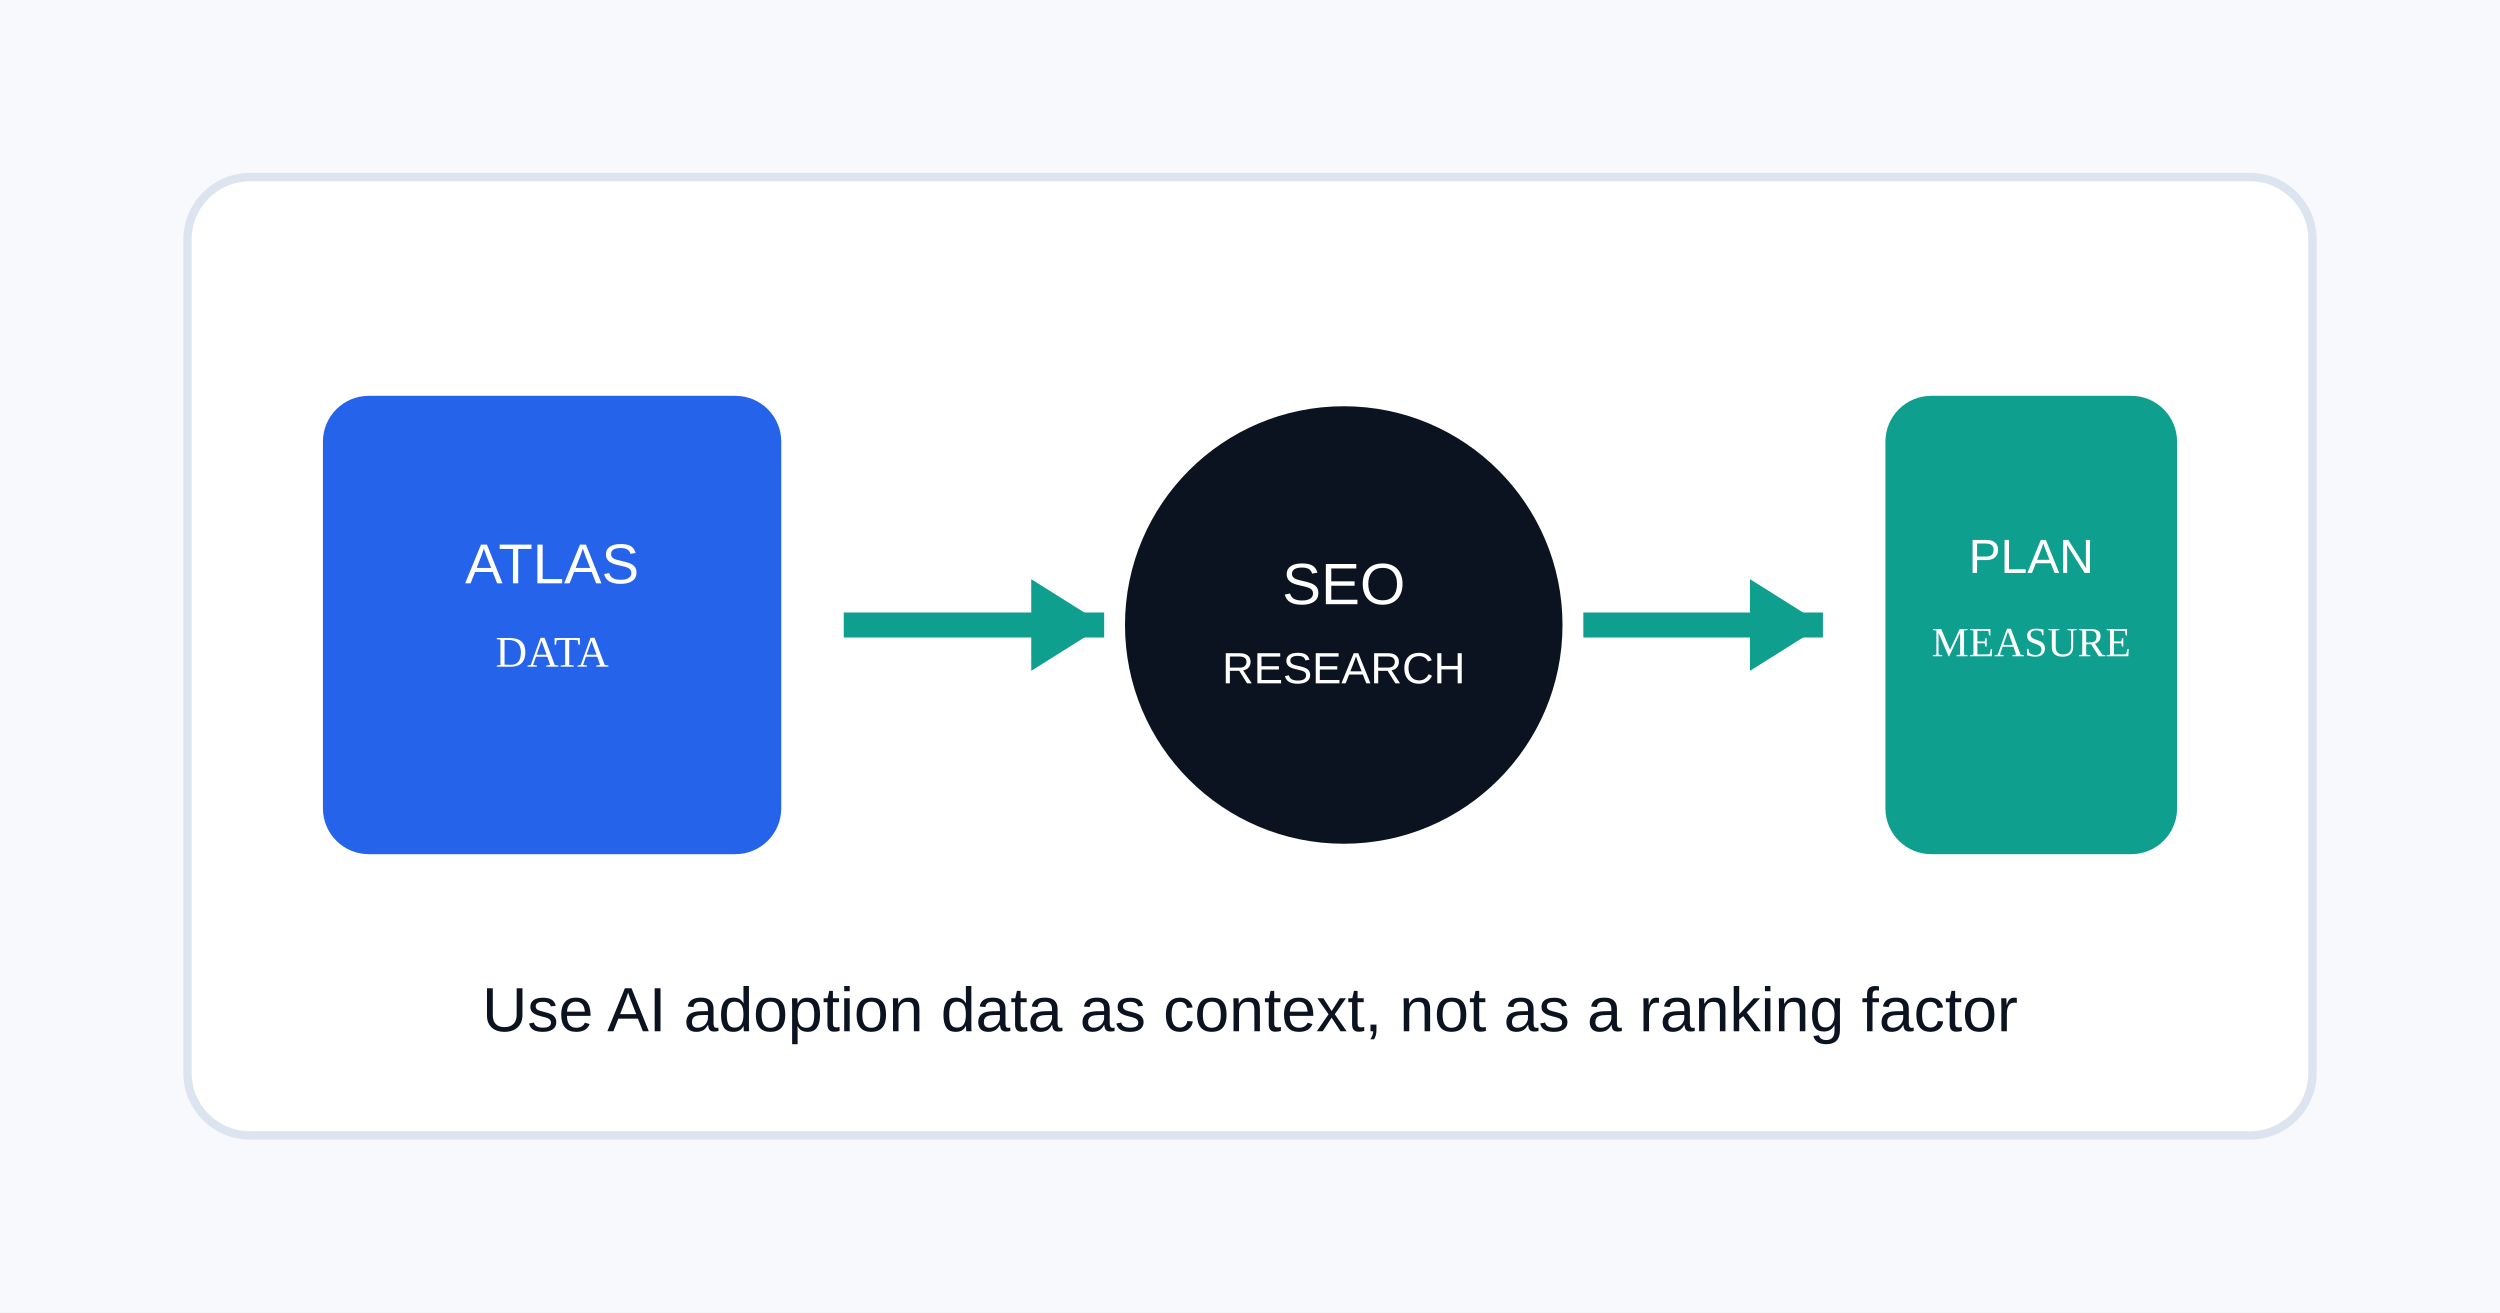
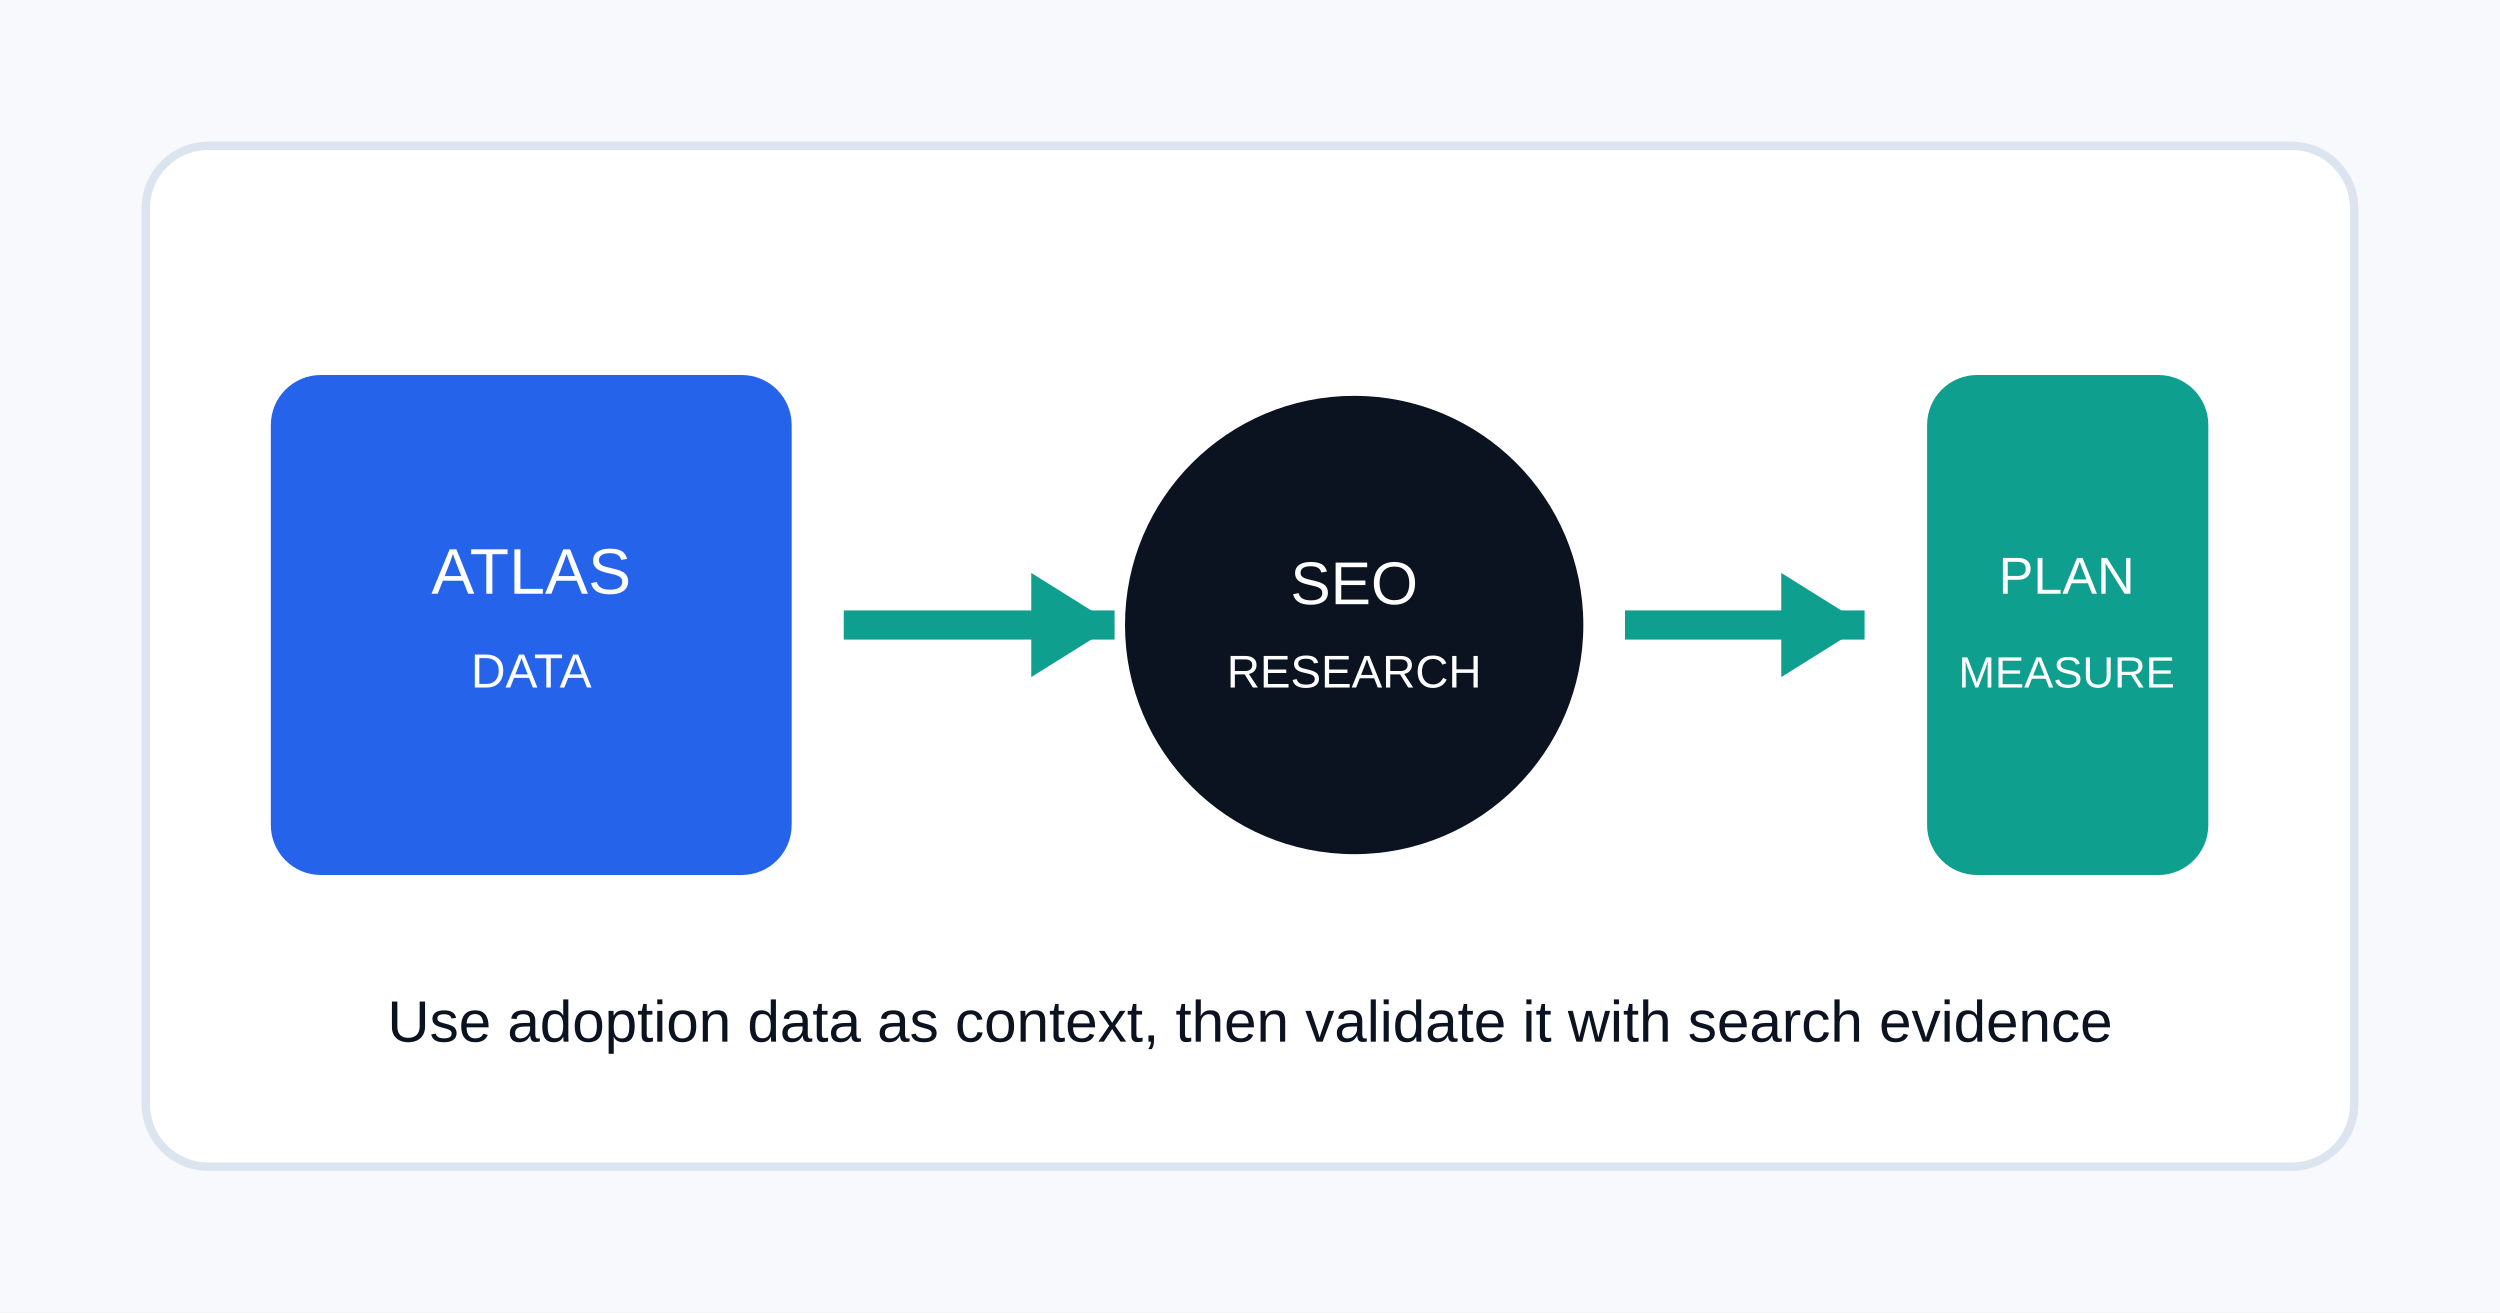
- <svg xmlns="http://www.w3.org/2000/svg" width="1200" height="630" viewBox="0 0 1200 630">
+ <svg xmlns="http://www.w3.org/2000/svg" width="1200" height="630">
  <rect width="1200" height="630" fill="#f7f9fc" />
-   <rect x="90" y="85" width="1020" height="460" rx="30" fill="#fff" stroke="#dbe4ef" stroke-width="4" />
-   <rect x="155" y="190" width="220" height="220" rx="22" fill="#2563eb" />
-   <text x="265" y="280" text-anchor="middle" font-family="Arial" font-size="27" fill="#fff">ATLAS</text>
-   <text x="265" y="320" text-anchor="middle" font-size="21" fill="#fff">DATA</text>
-   <path d="M405 300 H530" stroke="#0f9f8f" stroke-width="12" />
-   <polygon points="530,300 495,278 495,322" fill="#0f9f8f" />
-   <circle cx="645" cy="300" r="105" fill="#0b1220" />
-   <text x="645" y="290" text-anchor="middle" font-family="Arial" font-size="28" fill="#fff">SEO</text>
-   <text x="645" y="328" text-anchor="middle" font-family="Arial" font-size="21" fill="#fff">RESEARCH</text>
-   <path d="M760 300 H875" stroke="#0f9f8f" stroke-width="12" />
-   <polygon points="875,300 840,278 840,322" fill="#0f9f8f" />
-   <rect x="905" y="190" width="140" height="220" rx="22" fill="#0f9f8f" />
-   <text x="975" y="275" text-anchor="middle" font-family="Arial" font-size="23" fill="#fff">PLAN</text>
-   <text x="975" y="315" text-anchor="middle" font-size="20" fill="#fff">MEASURE</text>
-   <text x="600" y="495" text-anchor="middle" font-family="Arial" font-size="30" fill="#0b1220">Use AI adoption data as context, not as a ranking factor</text>
+   <rect x="70" y="70" width="1060" height="490" rx="30" fill="#fff" stroke="#dbe4ef" stroke-width="4" />
+   <rect x="130" y="180" width="250" height="240" rx="24" fill="#2563eb" />
+   <text x="255" y="285" text-anchor="middle" font-family="Arial" font-size="31" fill="#fff">ATLAS</text>
+   <text x="255" y="330" text-anchor="middle" font-family="Arial" font-size="23" fill="#fff">DATA</text>
+   <path d="M405 300H535" stroke="#0f9f8f" stroke-width="14" />
+   <polygon points="535,300 495,275 495,325" fill="#0f9f8f" />
+   <circle cx="650" cy="300" r="110" fill="#0b1220" />
+   <text x="650" y="290" text-anchor="middle" font-family="Arial" font-size="29" fill="#fff">SEO</text>
+   <text x="650" y="330" text-anchor="middle" font-family="Arial" font-size="22" fill="#fff">RESEARCH</text>
+   <path d="M780 300H895" stroke="#0f9f8f" stroke-width="14" />
+   <polygon points="895,300 855,275 855,325" fill="#0f9f8f" />
+   <rect x="925" y="180" width="135" height="240" rx="24" fill="#0f9f8f" />
+   <text x="992" y="285" text-anchor="middle" font-family="Arial" font-size="25" fill="#fff">PLAN</text>
+   <text x="992" y="330" text-anchor="middle" font-family="Arial" font-size="21" fill="#fff">MEASURE</text>
+   <text x="600" y="500" text-anchor="middle" font-family="Arial" font-size="28" fill="#0b1220">Use adoption data as context, then validate it with search evidence</text>
</svg>
